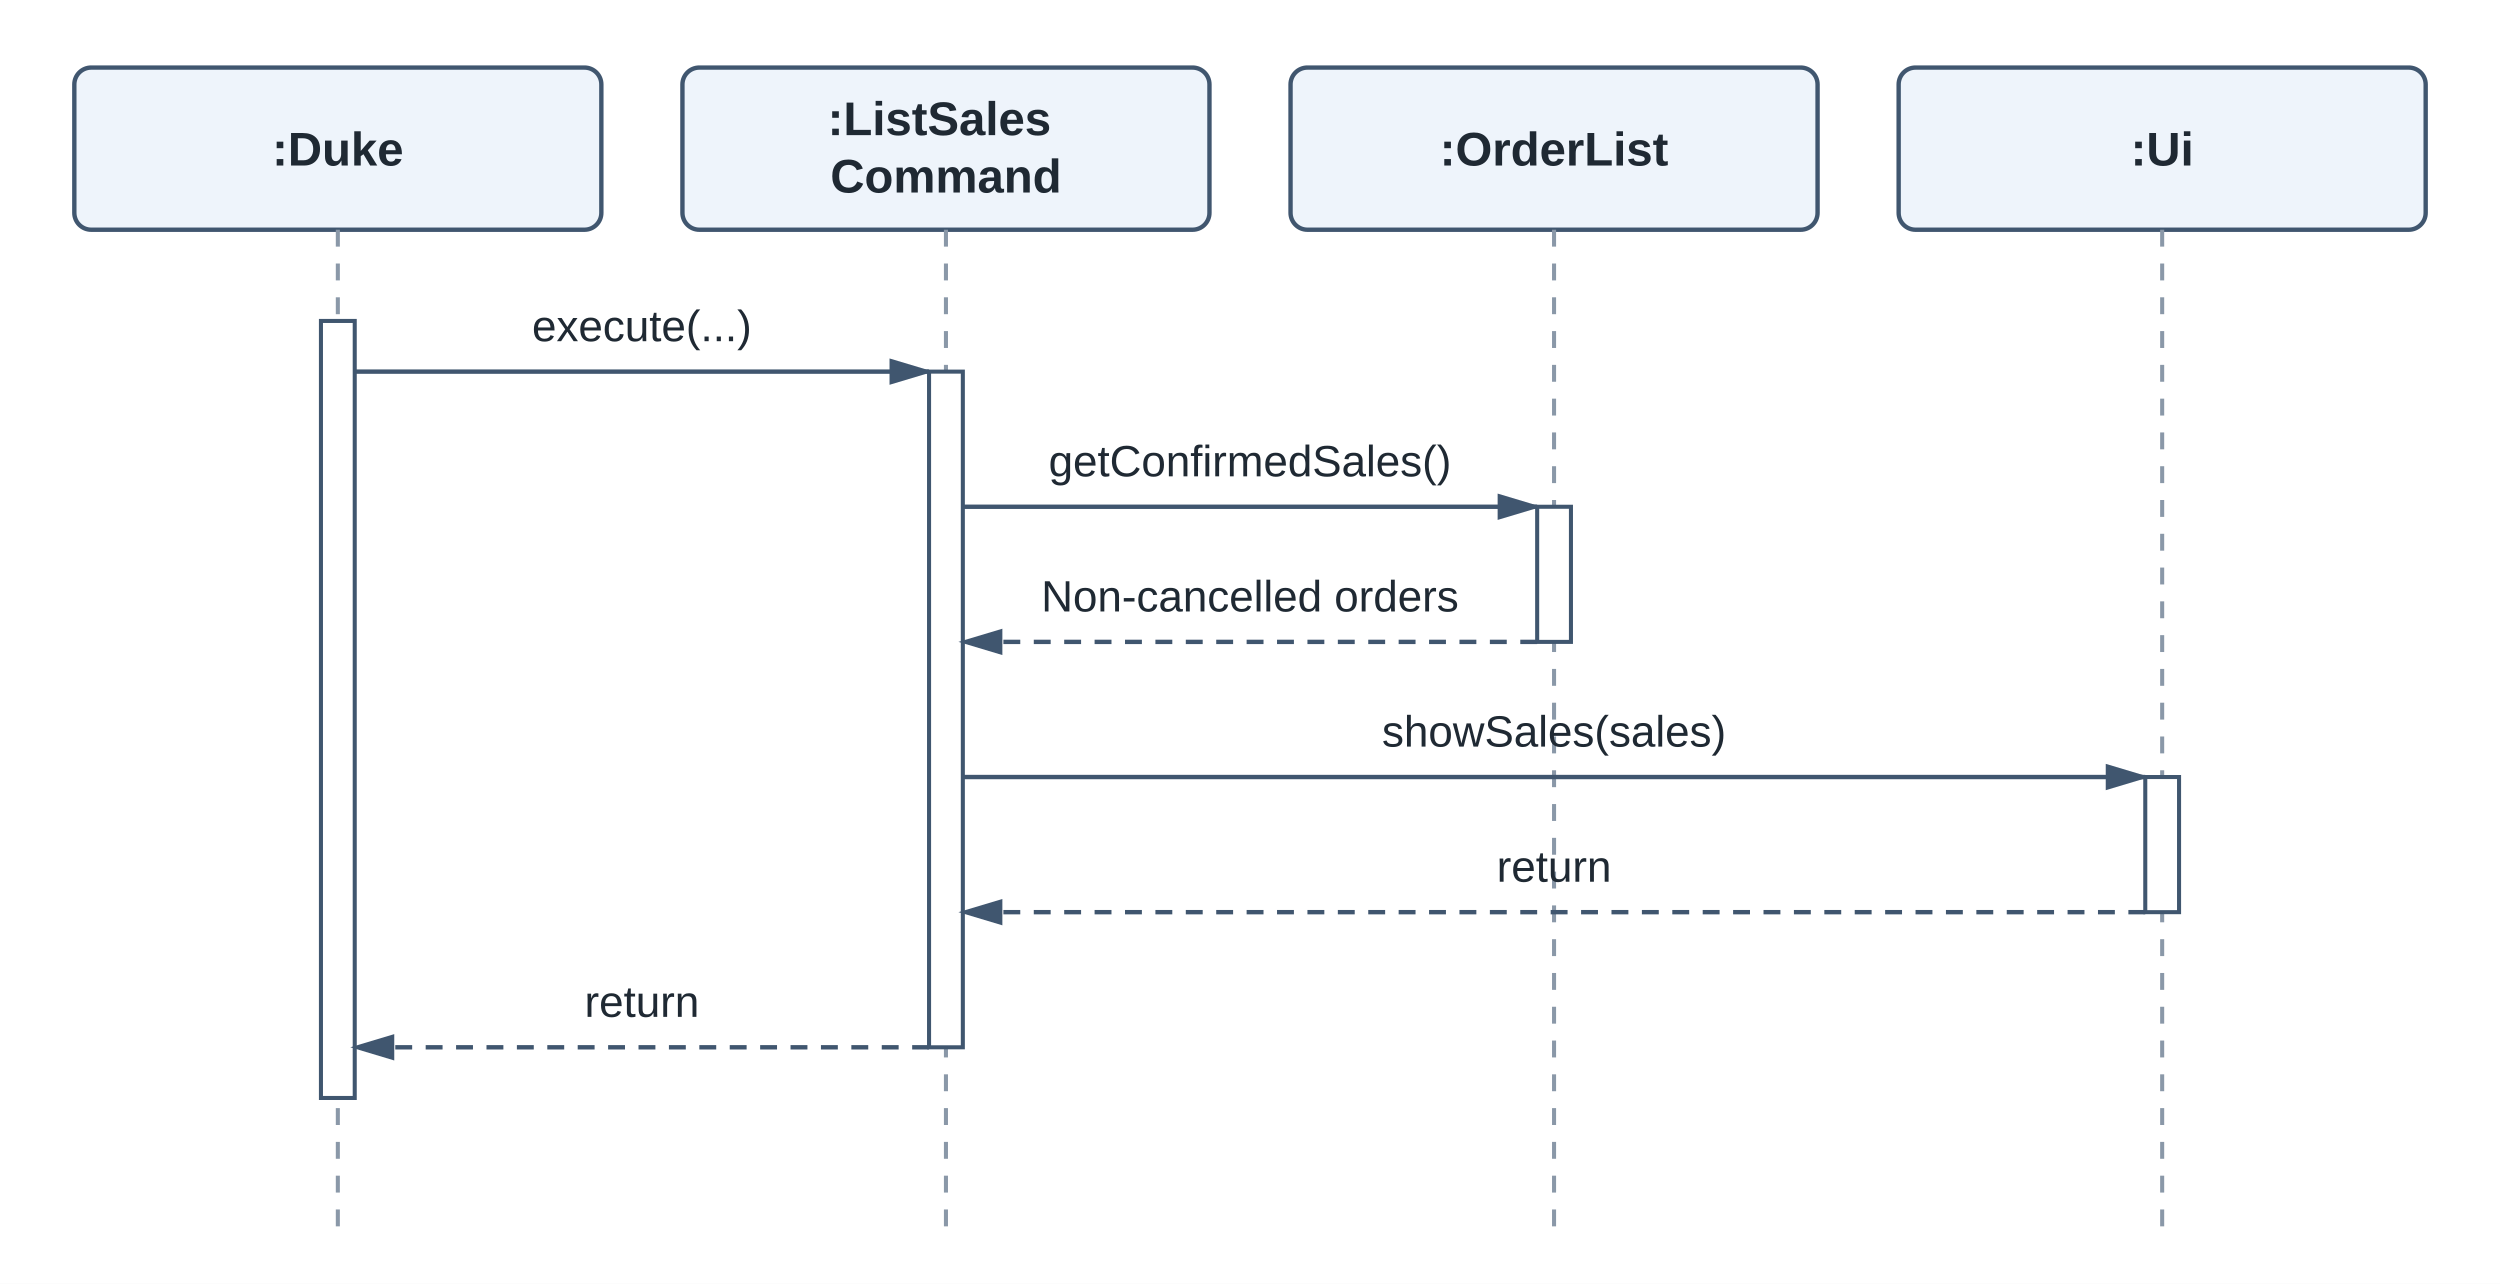
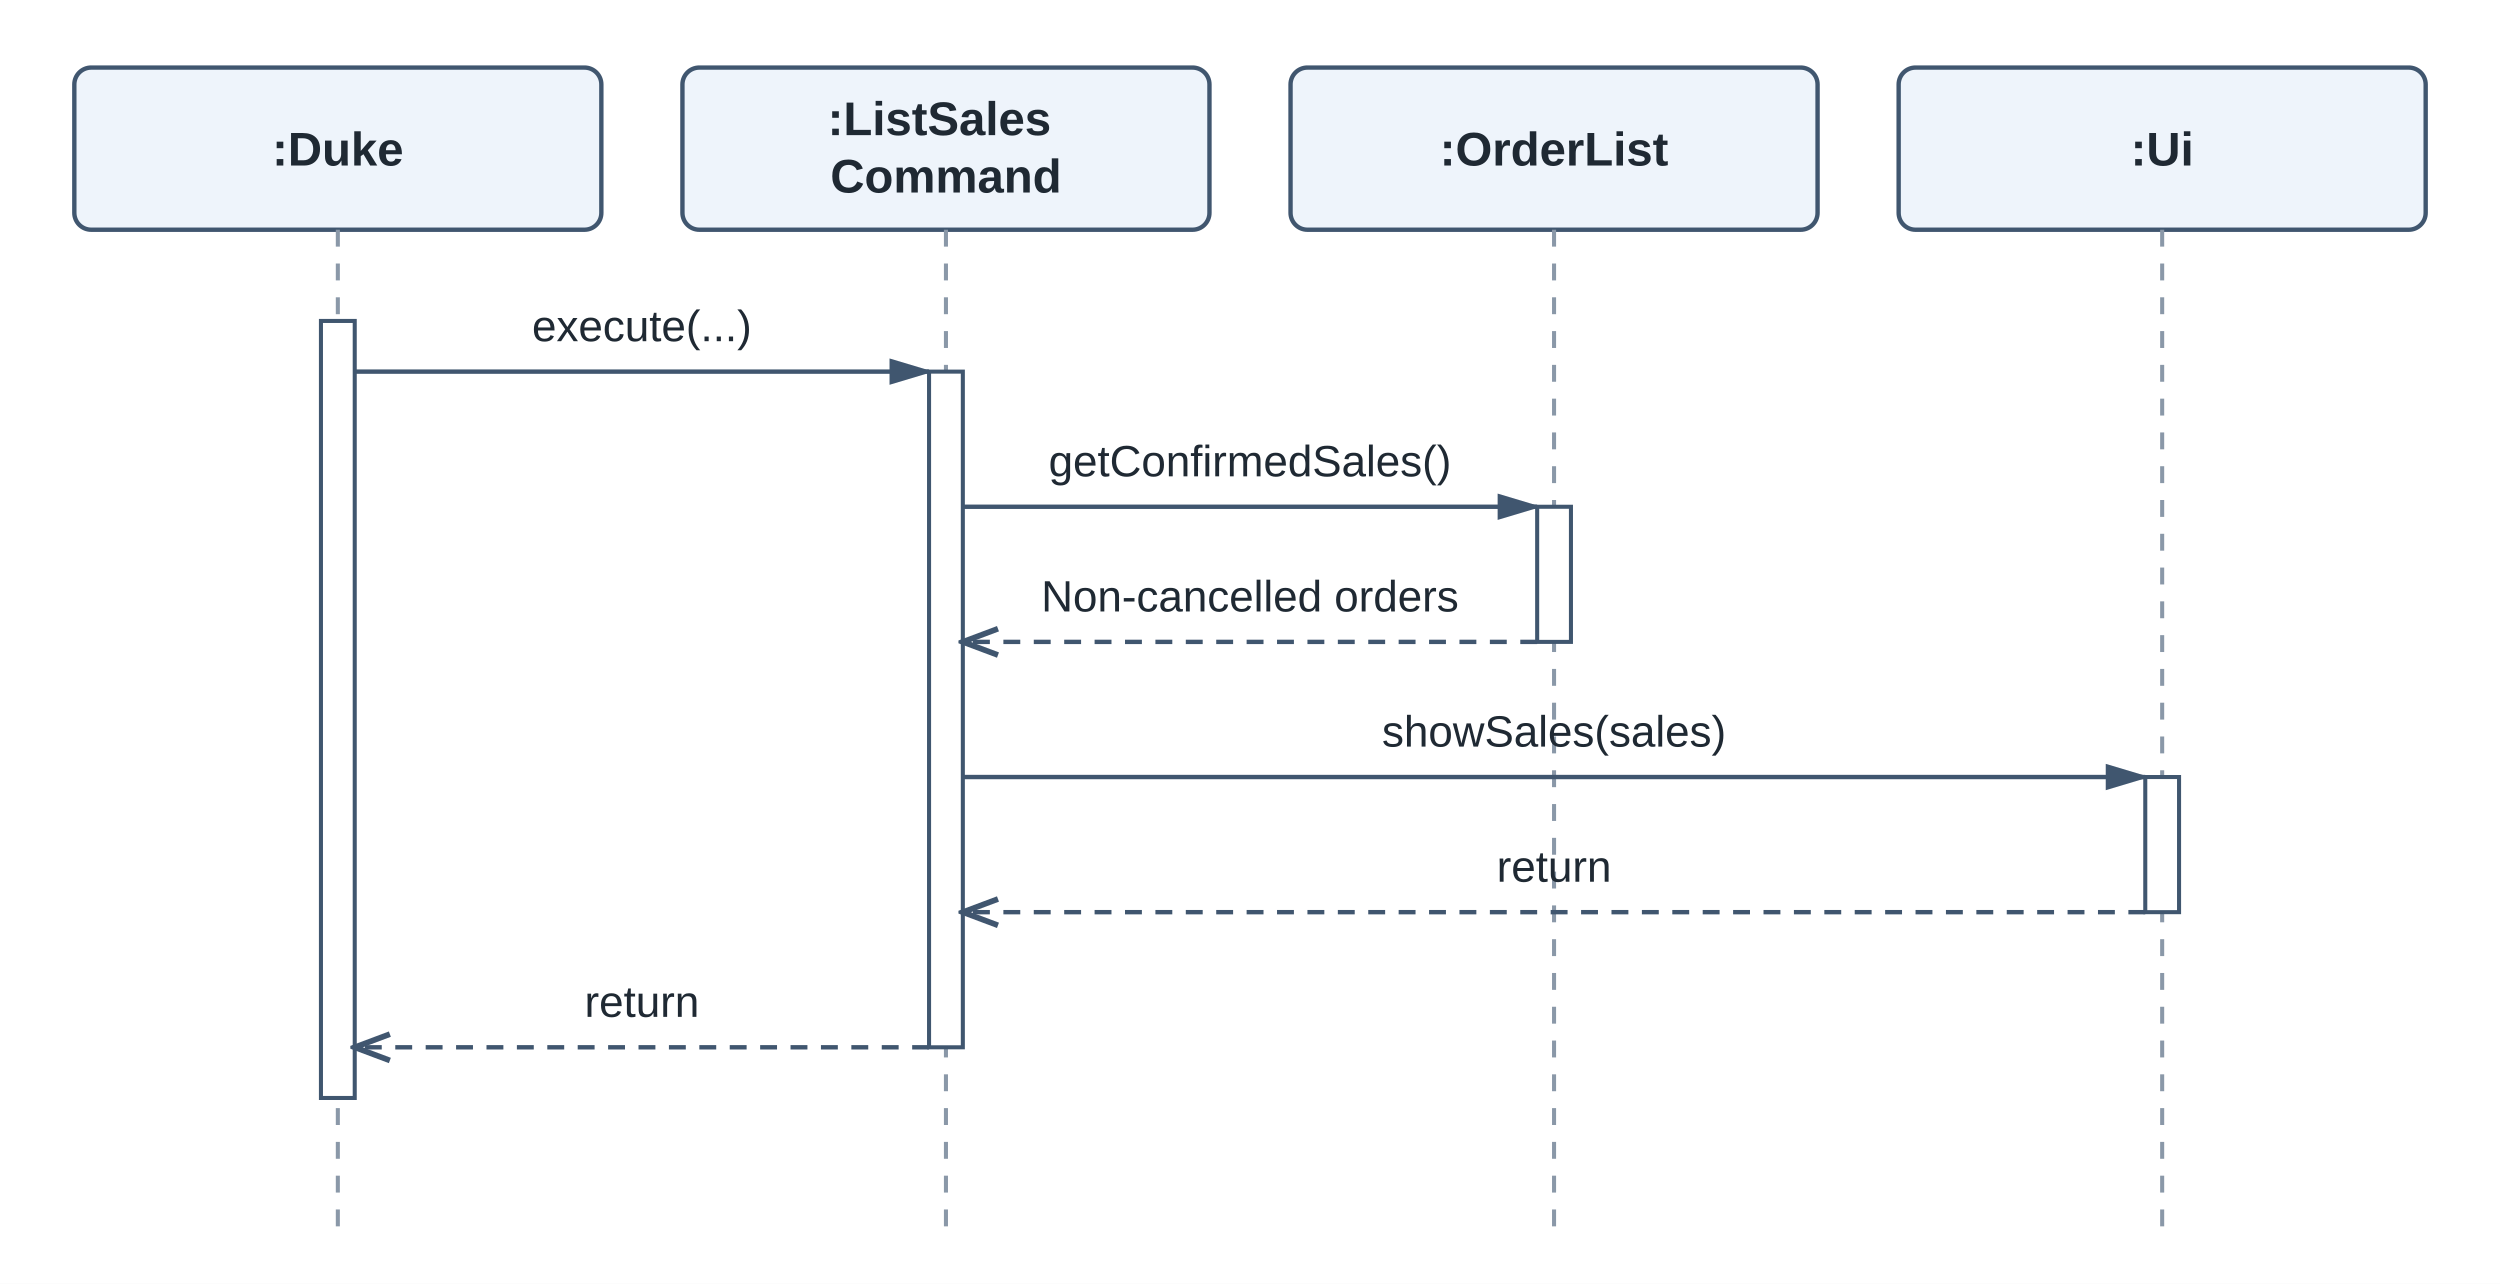
<svg xmlns="http://www.w3.org/2000/svg" width="740" height="380" viewBox="0 0 740 380" role="img" aria-labelledby="title desc">
  <defs>
    <marker id="arrow" markerWidth="10" markerHeight="10" refX="9" refY="3" orient="auto">
      <path d="M0,0 L10,3 L0,6 Z" fill="#40566f" />
+     </marker>
+     <marker id="return-arrow" markerWidth="10" markerHeight="8" refX="9" refY="4" orient="auto">
+       <path d="M1,1 L9,4 L1,7" fill="none" stroke="#40566f" stroke-width="1.3" />
    </marker>
    <style>
      .head { fill:#eef4fb; stroke:#40566f; stroke-width:1.3; }
      .name { fill:#1f2933; font:bold 14px Arial,sans-serif; text-anchor:middle; }
      .life { stroke:#8a98a8; stroke-width:1.2; stroke-dasharray:5 5; }
      .msg { stroke:#40566f; stroke-width:1.3; marker-end:url(#arrow); }
      .text { fill:#1f2933; font:13px Arial,sans-serif; text-anchor:middle; }
      .activation { fill:#ffffff; stroke:#40566f; stroke-width:1.2; }
    </style>
  </defs>
  <rect width="740" height="380" fill="white" />
  <rect class="head" x="22" y="20" width="156" height="48" rx="5" />
  <text class="name">
    <tspan x="100" y="49">:Duke</tspan>
  </text>
  <line class="life" x1="100" y1="68" x2="100" y2="365" />
  <rect class="head" x="202" y="20" width="156" height="48" rx="5" />
  <text class="name">
    <tspan x="280" y="40">:ListSales</tspan>
    <tspan x="280" y="57">Command</tspan>
  </text>
  <line class="life" x1="280" y1="68" x2="280" y2="365" />
  <rect class="head" x="382" y="20" width="156" height="48" rx="5" />
  <text class="name">
    <tspan x="460" y="49">:OrderList</tspan>
  </text>
  <line class="life" x1="460" y1="68" x2="460" y2="365" />
  <rect class="head" x="562" y="20" width="156" height="48" rx="5" />
  <text class="name">
    <tspan x="640" y="49">:Ui</tspan>
  </text>
  <line class="life" x1="640" y1="68" x2="640" y2="365" />
  <rect class="activation" x="95" y="95" width="10" height="230" />
  <rect class="activation" x="455" y="150" width="10" height="40" />
  <rect class="activation" x="635" y="230" width="10" height="40" />
  <rect class="activation" x="275" y="110" width="10" height="200" />
  <line class="msg" x1="105" y1="110" x2="275" y2="110" />
  <text class="text" x="190" y="101">execute(...)</text>
  <line class="msg" x1="285" y1="150" x2="455" y2="150" />
  <text class="text" x="370" y="141">getConfirmedSales()</text>
-   <line class="msg" x1="455" y1="190" x2="285" y2="190" stroke-dasharray="5 4" />
+   <line class="msg" x1="455" y1="190" x2="285" y2="190" stroke-dasharray="5 4" style="marker-end:url(#return-arrow)" />
  <text class="text" x="370" y="181">Non-cancelled orders</text>
  <line class="msg" x1="285" y1="230" x2="635" y2="230" />
  <text class="text" x="460" y="221">showSales(sales)</text>
-   <line class="msg" x1="635" y1="270" x2="285" y2="270" stroke-dasharray="5 4" />
+   <line class="msg" x1="635" y1="270" x2="285" y2="270" stroke-dasharray="5 4" style="marker-end:url(#return-arrow)" />
  <text class="text" x="460" y="261">return</text>
-   <line class="msg" x1="275" y1="310" x2="105" y2="310" stroke-dasharray="5 4" />
+   <line class="msg" x1="275" y1="310" x2="105" y2="310" stroke-dasharray="5 4" style="marker-end:url(#return-arrow)" />
  <text class="text" x="190" y="301">return</text>
</svg>
